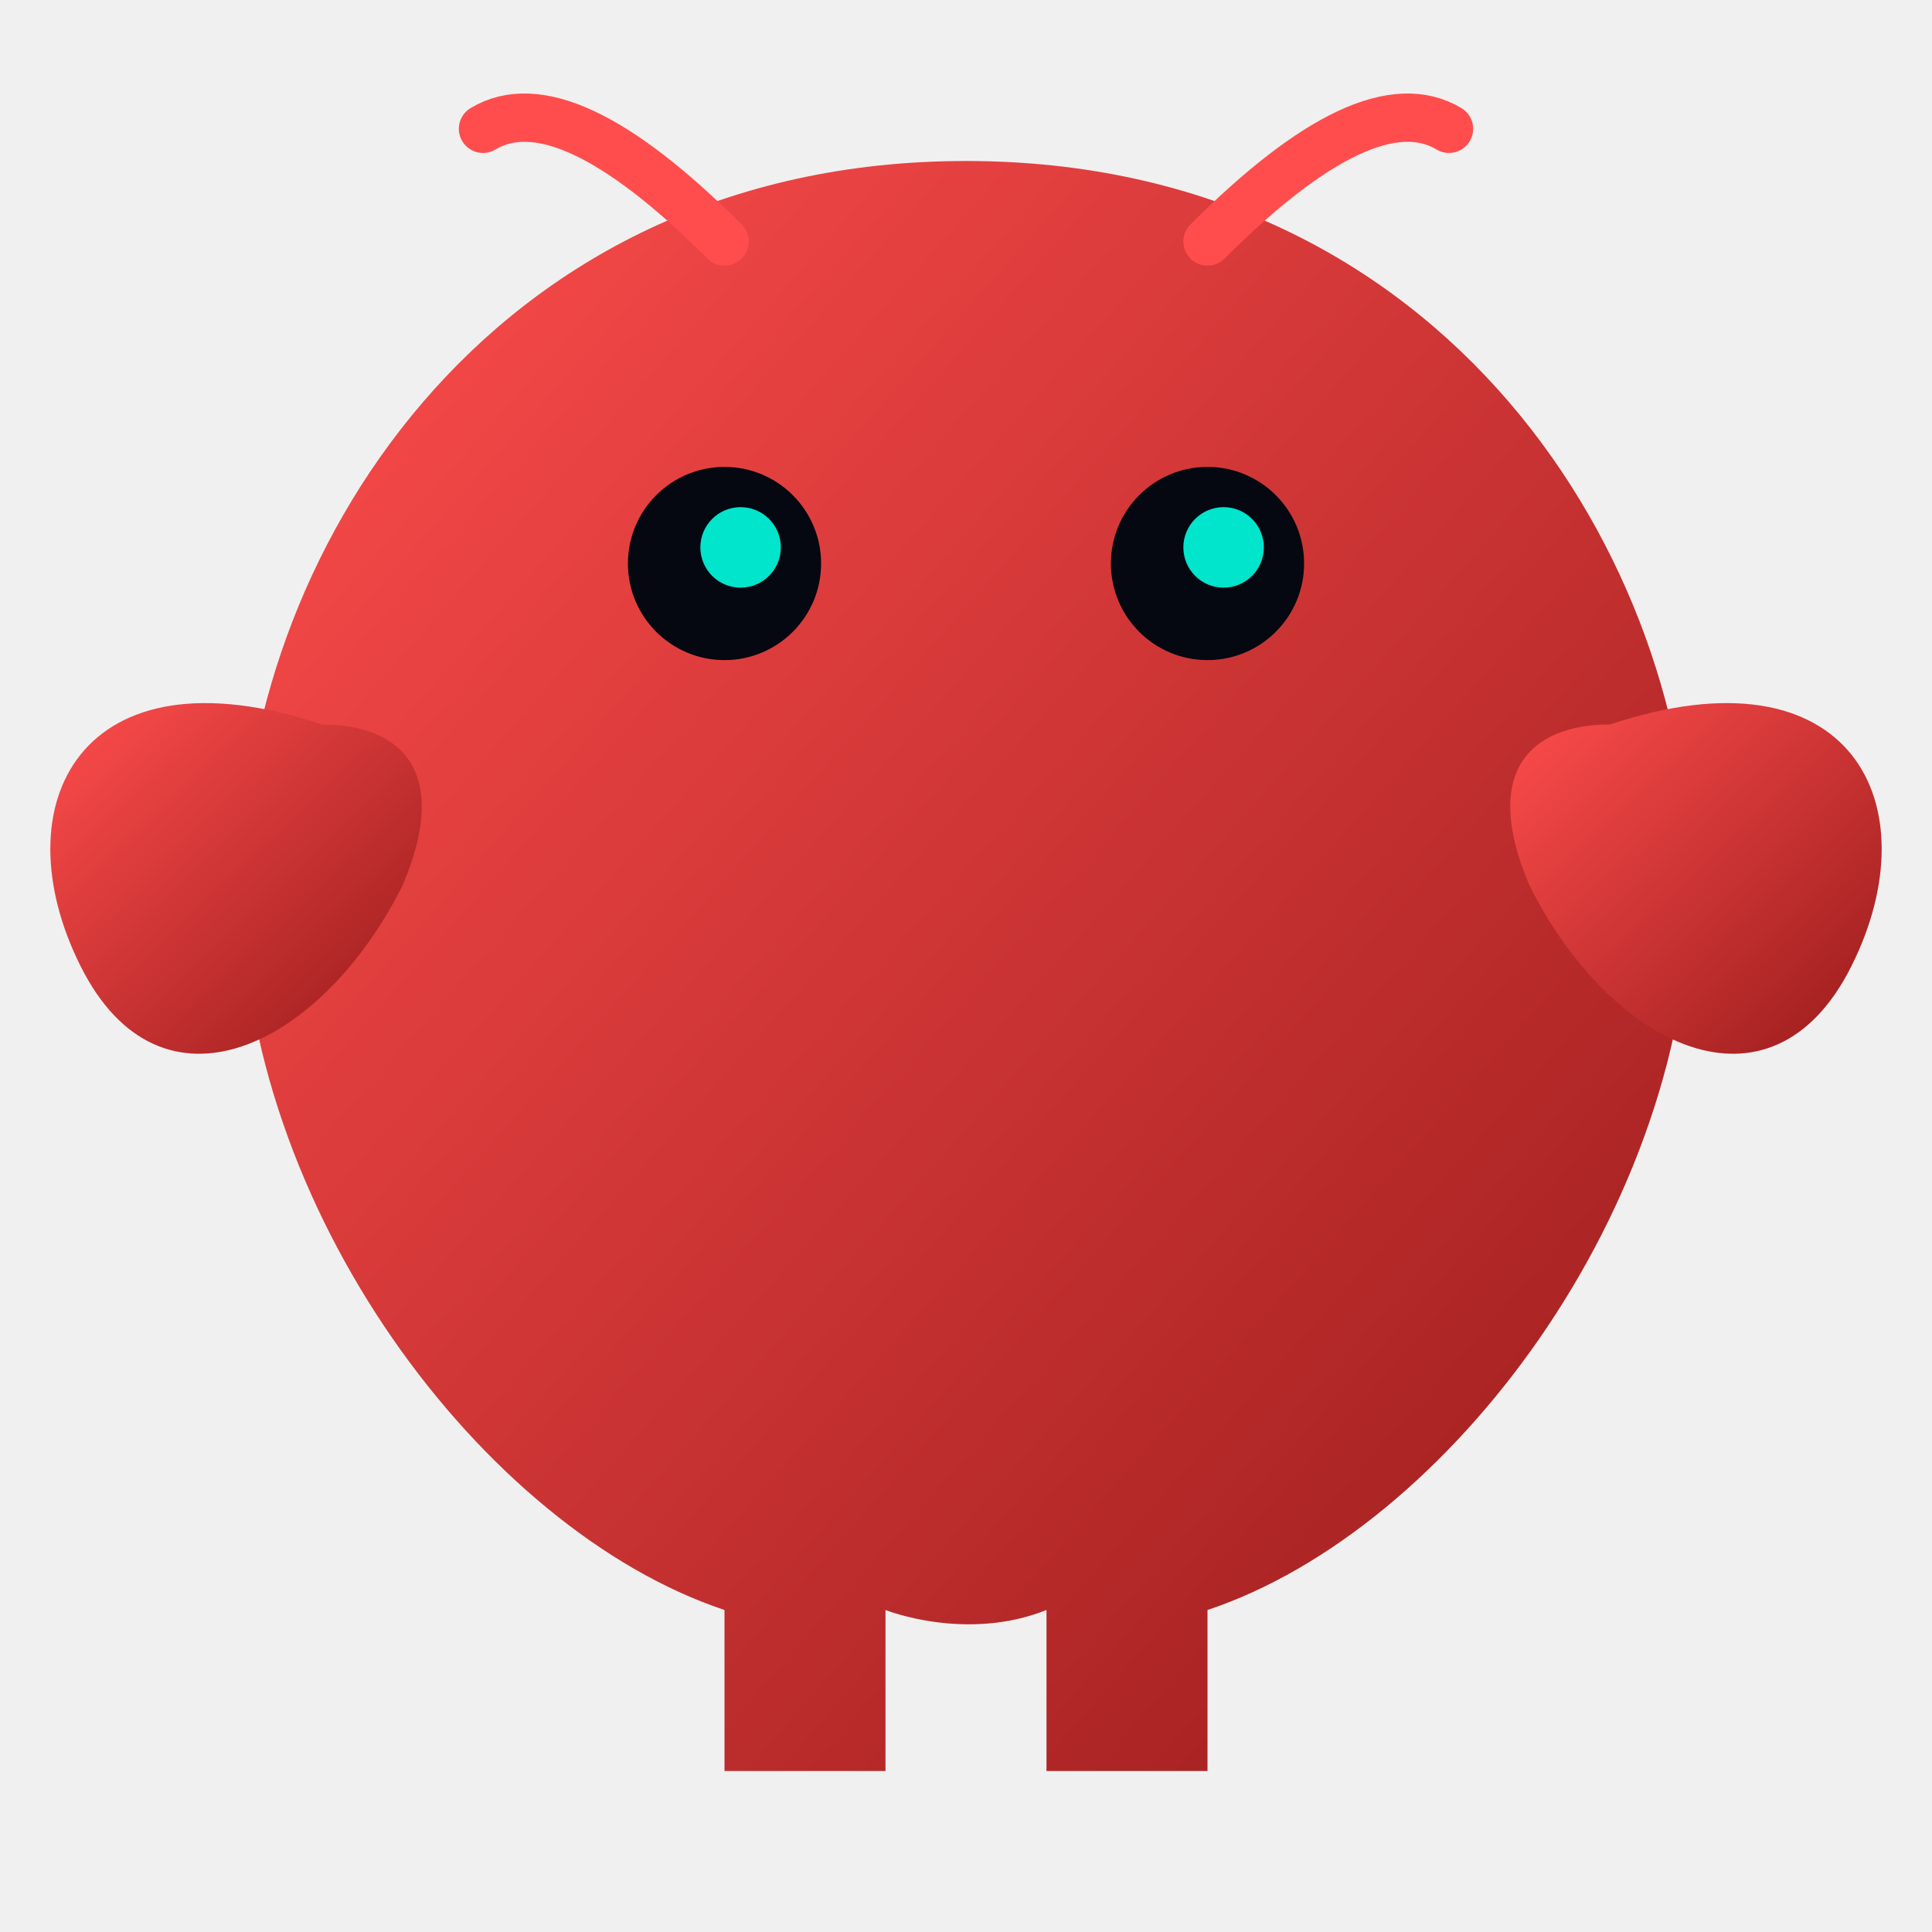
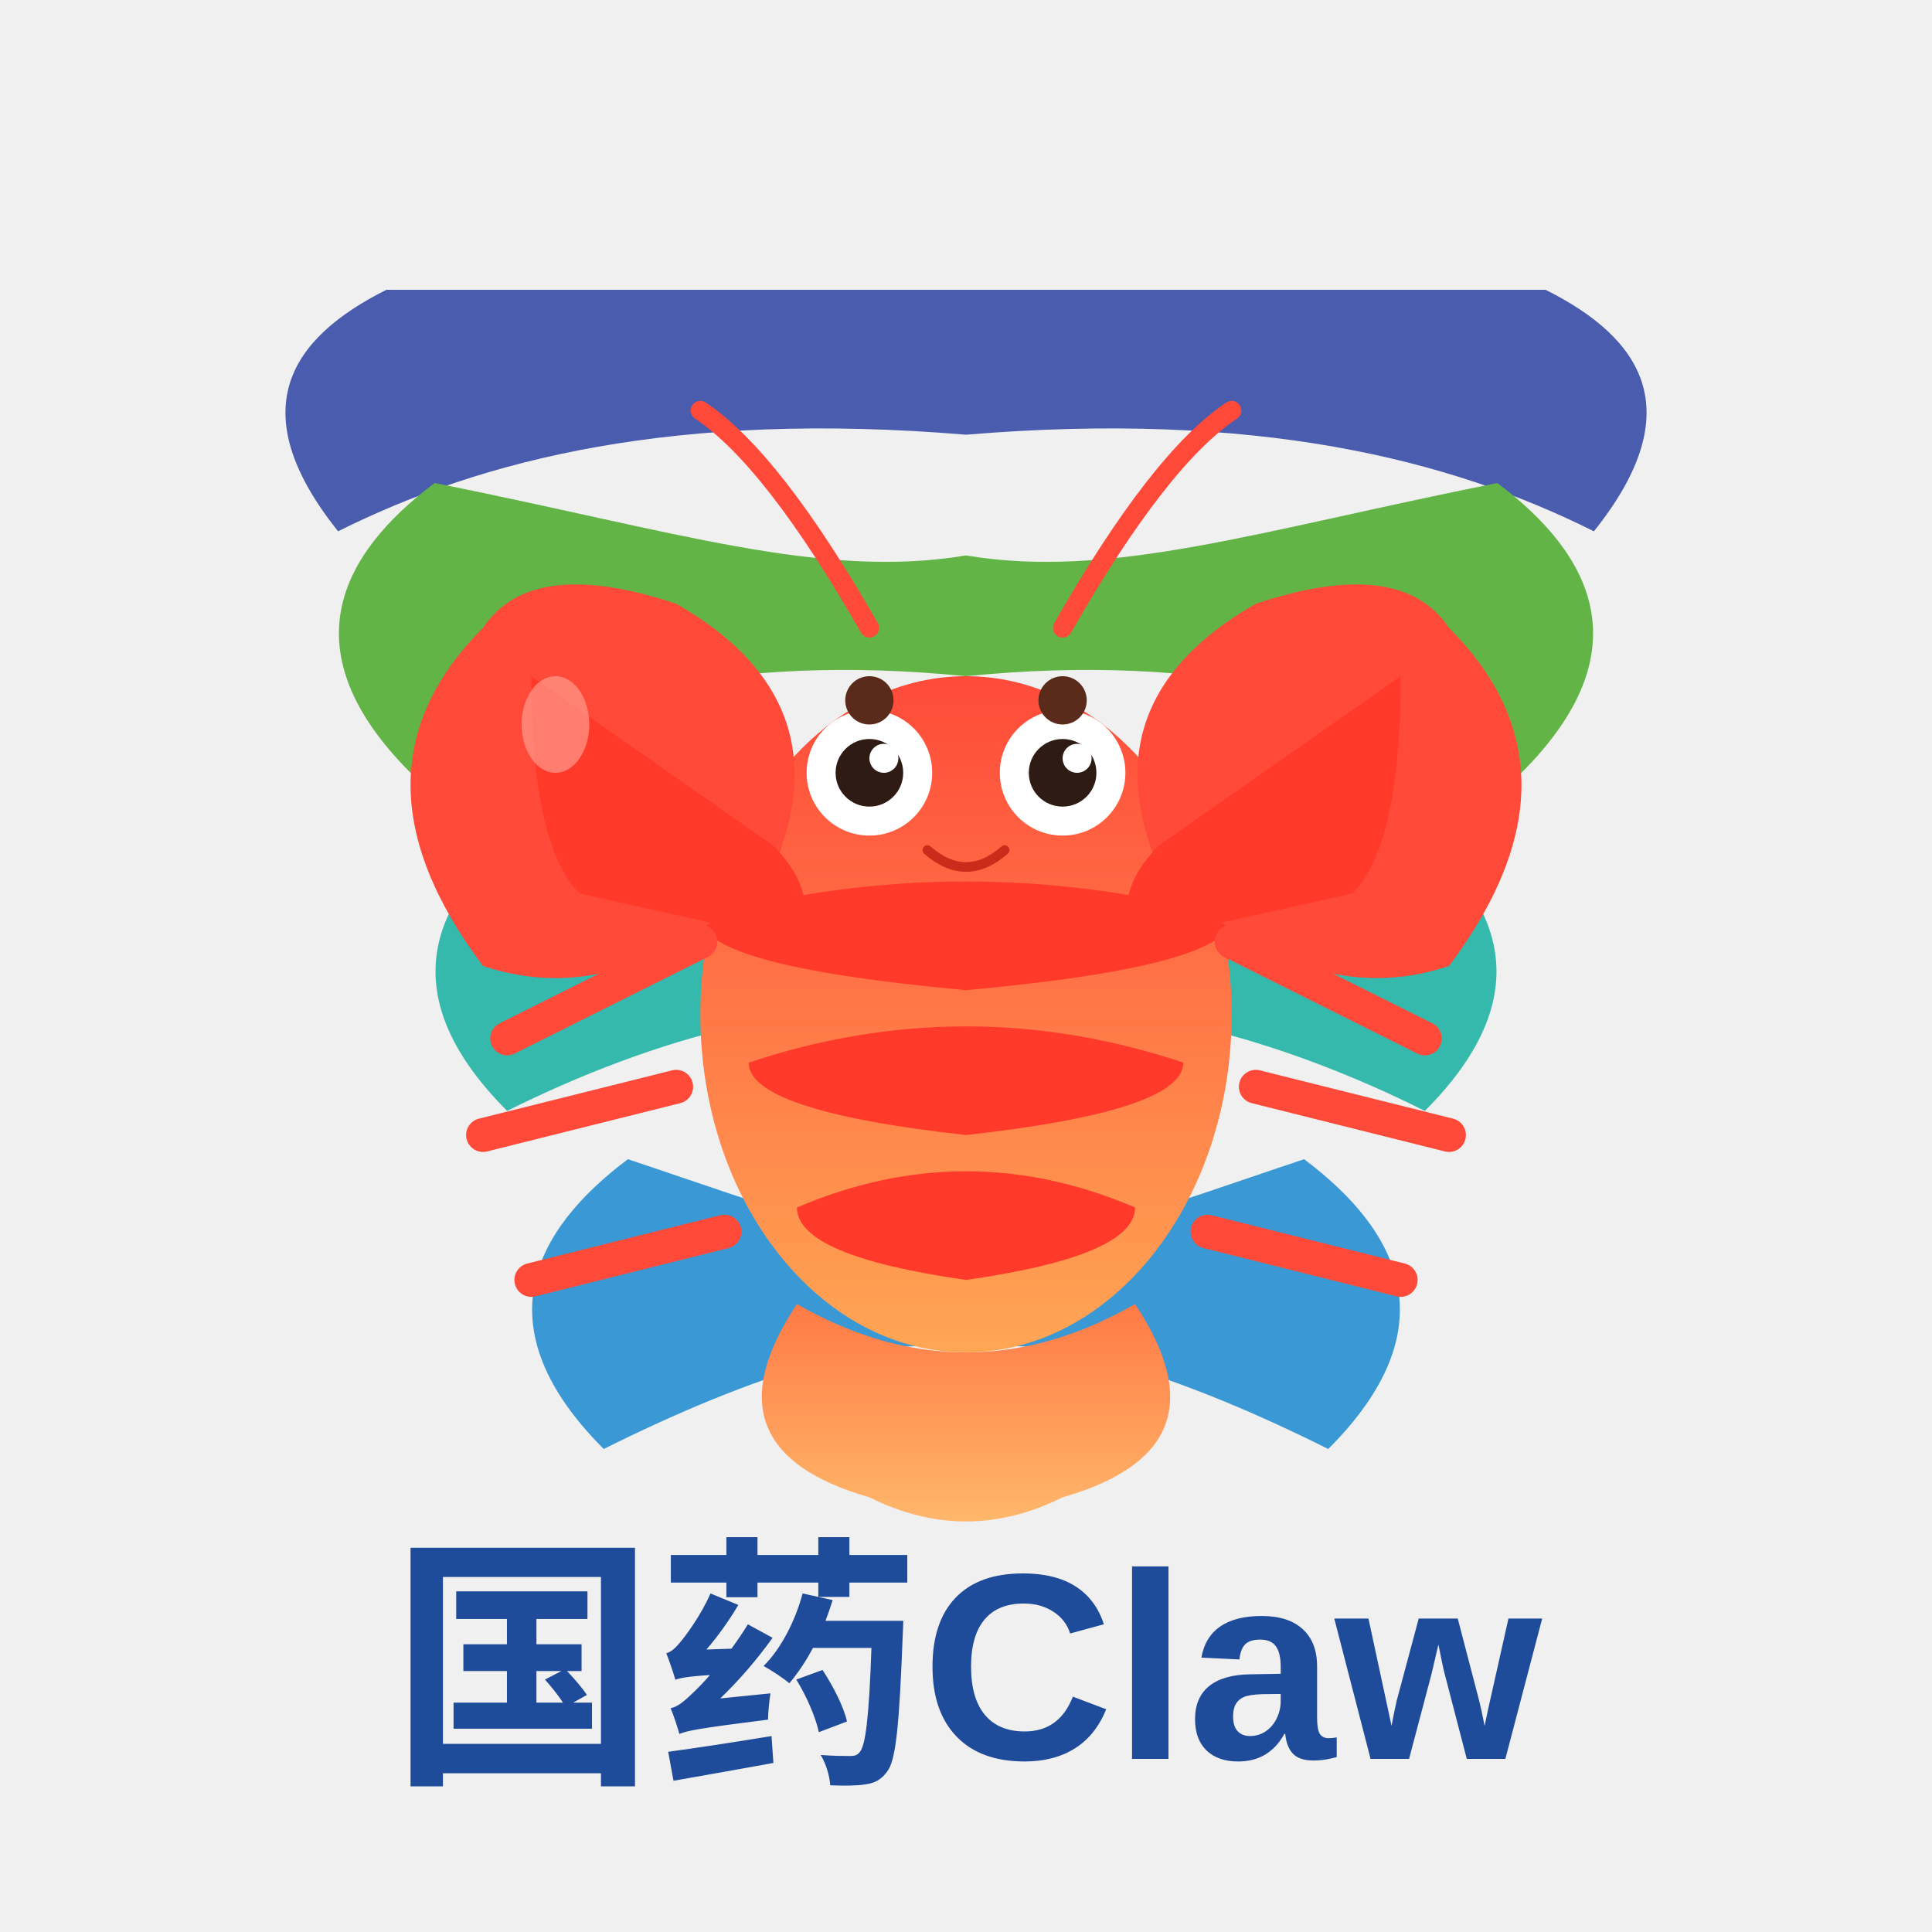
- <svg xmlns="http://www.w3.org/2000/svg" viewBox="0 0 120 120" fill="none">
+ <svg xmlns="http://www.w3.org/2000/svg" viewBox="0 0 400 400" fill="none">
  <defs>
-     <linearGradient id="lobster-gradient" x1="0%" y1="0%" x2="100%" y2="100%">
-       <stop offset="0%" stop-color="#ff4d4d" />
-       <stop offset="100%" stop-color="#991b1b" />
+     <linearGradient id="lobster-body" x1="0%" y1="0%" x2="0%" y2="100%">
+       <stop offset="0%" stop-color="#FF4A3A" />
+       <stop offset="100%" stop-color="#FFA654" />
+     </linearGradient>
+     <linearGradient id="lobster-tail" x1="0%" y1="0%" x2="0%" y2="100%">
+       <stop offset="0%" stop-color="#FF7A45" />
+       <stop offset="100%" stop-color="#FFB76B" />
    </linearGradient>
  </defs>
-   <path d="M60 10 C30 10 15 35 15 55 C15 75 30 95 45 100 L45 110 L55 110 L55 100 C55 100 60 102 65 100 L65 110 L75 110 L75 100 C90 95 105 75 105 55 C105 35 90 10 60 10Z" fill="url(#lobster-gradient)" />
-   <path d="M20 45 C5 40 0 50 5 60 C10 70 20 65 25 55 C28 48 25 45 20 45Z" fill="url(#lobster-gradient)" />
-   <path d="M100 45 C115 40 120 50 115 60 C110 70 100 65 95 55 C92 48 95 45 100 45Z" fill="url(#lobster-gradient)" />
-   <path d="M45 15 Q35 5 30 8" stroke="#ff4d4d" stroke-width="3" stroke-linecap="round" />
-   <path d="M75 15 Q85 5 90 8" stroke="#ff4d4d" stroke-width="3" stroke-linecap="round" />
-   <circle cx="45" cy="35" r="6" fill="#050810" />
-   <circle cx="75" cy="35" r="6" fill="#050810" />
-   <circle cx="46" cy="34" r="2.5" fill="#00e5cc" />
-   <circle cx="76" cy="34" r="2.5" fill="#00e5cc" />
+   <path d="M80 60 C130 60 170 60 200 60 C230 60 270 60 320 60 C340 70 350 85 330 110 C300 95 260 85 200 90 C140 85 100 95 70 110 C50 85 60 70 80 60Z" fill="#4A5CAD" />
+   <path d="M90 100 C140 110 170 120 200 115 C230 120 260 110 310 100 C330 115 340 135 315 160 C285 145 250 135 200 140 C150 135 115 145 85 160 C60 135 70 115 90 100Z" fill="#63B446" />
+   <path d="M110 170 C150 180 180 190 200 185 C220 190 250 180 290 170 C310 185 320 205 295 230 C265 215 230 205 200 210 C170 205 135 215 105 230 C80 205 90 185 110 170Z" fill="#34B9AC" />
+   <path d="M130 240 C160 250 185 260 200 255 C215 260 240 250 270 240 C290 255 300 275 275 300 C245 285 215 275 200 280 C185 275 155 285 125 300 C100 275 110 255 130 240Z" fill="#3A98D4" />
+   <ellipse cx="200" cy="210" rx="55" ry="70" fill="url(#lobster-body)" />
+   <path d="M145 190 Q200 175 255 190 Q255 200 200 205 Q145 200 145 190Z" fill="#FF3A2A" />
+   <path d="M155 220 Q200 205 245 220 Q245 230 200 235 Q155 230 155 220Z" fill="#FF3A2A" />
+   <path d="M165 250 Q200 235 235 250 Q235 260 200 265 Q165 260 165 250Z" fill="#FF3A2A" />
+   <path d="M165 270 Q145 300 180 310 Q200 320 220 310 Q255 300 235 270 Q200 290 165 270Z" fill="url(#lobster-tail)" />
+   <path d="M100 130 Q70 160 100 200 Q130 210 160 180 Q175 145 140 125 Q110 115 100 130Z" fill="#FF4A3A" />
+   <path d="M110 140 L160 175 Q170 185 165 195 L120 185 Q110 175 110 140Z" fill="#FF3A2A" />
+   <ellipse cx="115" cy="150" rx="7" ry="10" fill="#FF9A8A" opacity="0.7" />
+   <path d="M300 130 Q330 160 300 200 Q270 210 240 180 Q225 145 260 125 Q290 115 300 130Z" fill="#FF4A3A" />
+   <path d="M290 140 L240 175 Q230 185 235 195 L280 185 Q290 175 290 140Z" fill="#FF3A2A" />
+   <path d="M145 195 L105 215" stroke="#FF4A3A" stroke-width="7" stroke-linecap="round" />
+   <path d="M140 225 L100 235" stroke="#FF4A3A" stroke-width="7" stroke-linecap="round" />
+   <path d="M150 255 L110 265" stroke="#FF4A3A" stroke-width="7" stroke-linecap="round" />
+   <path d="M255 195 L295 215" stroke="#FF4A3A" stroke-width="7" stroke-linecap="round" />
+   <path d="M260 225 L300 235" stroke="#FF4A3A" stroke-width="7" stroke-linecap="round" />
+   <path d="M250 255 L290 265" stroke="#FF4A3A" stroke-width="7" stroke-linecap="round" />
+   <path d="M180 130 Q160 95 145 85" stroke="#FF4A3A" stroke-width="4" stroke-linecap="round" />
+   <path d="M220 130 Q240 95 255 85" stroke="#FF4A3A" stroke-width="4" stroke-linecap="round" />
+   <circle cx="180" cy="160" r="13" fill="#FFFFFF" />
+   <circle cx="220" cy="160" r="13" fill="#FFFFFF" />
+   <circle cx="180" cy="160" r="7" fill="#2D1B14" />
+   <circle cx="220" cy="160" r="7" fill="#2D1B14" />
+   <circle cx="183" cy="157" r="3" fill="#FFFFFF" />
+   <circle cx="223" cy="157" r="3" fill="#FFFFFF" />
+   <circle cx="180" cy="145" r="5" fill="#5A2A1A" />
+   <circle cx="220" cy="145" r="5" fill="#5A2A1A" />
+   <path d="M192 176 Q200 183 208 176" stroke="#CC2A1A" stroke-width="2" stroke-linecap="round" fill="none" />
+   <text x="200" y="365" font-family="Arial, 'Microsoft YaHei', sans-serif" font-size="55" font-weight="bold" fill="#1E4B9A" text-anchor="middle">国药Claw</text>
</svg>
